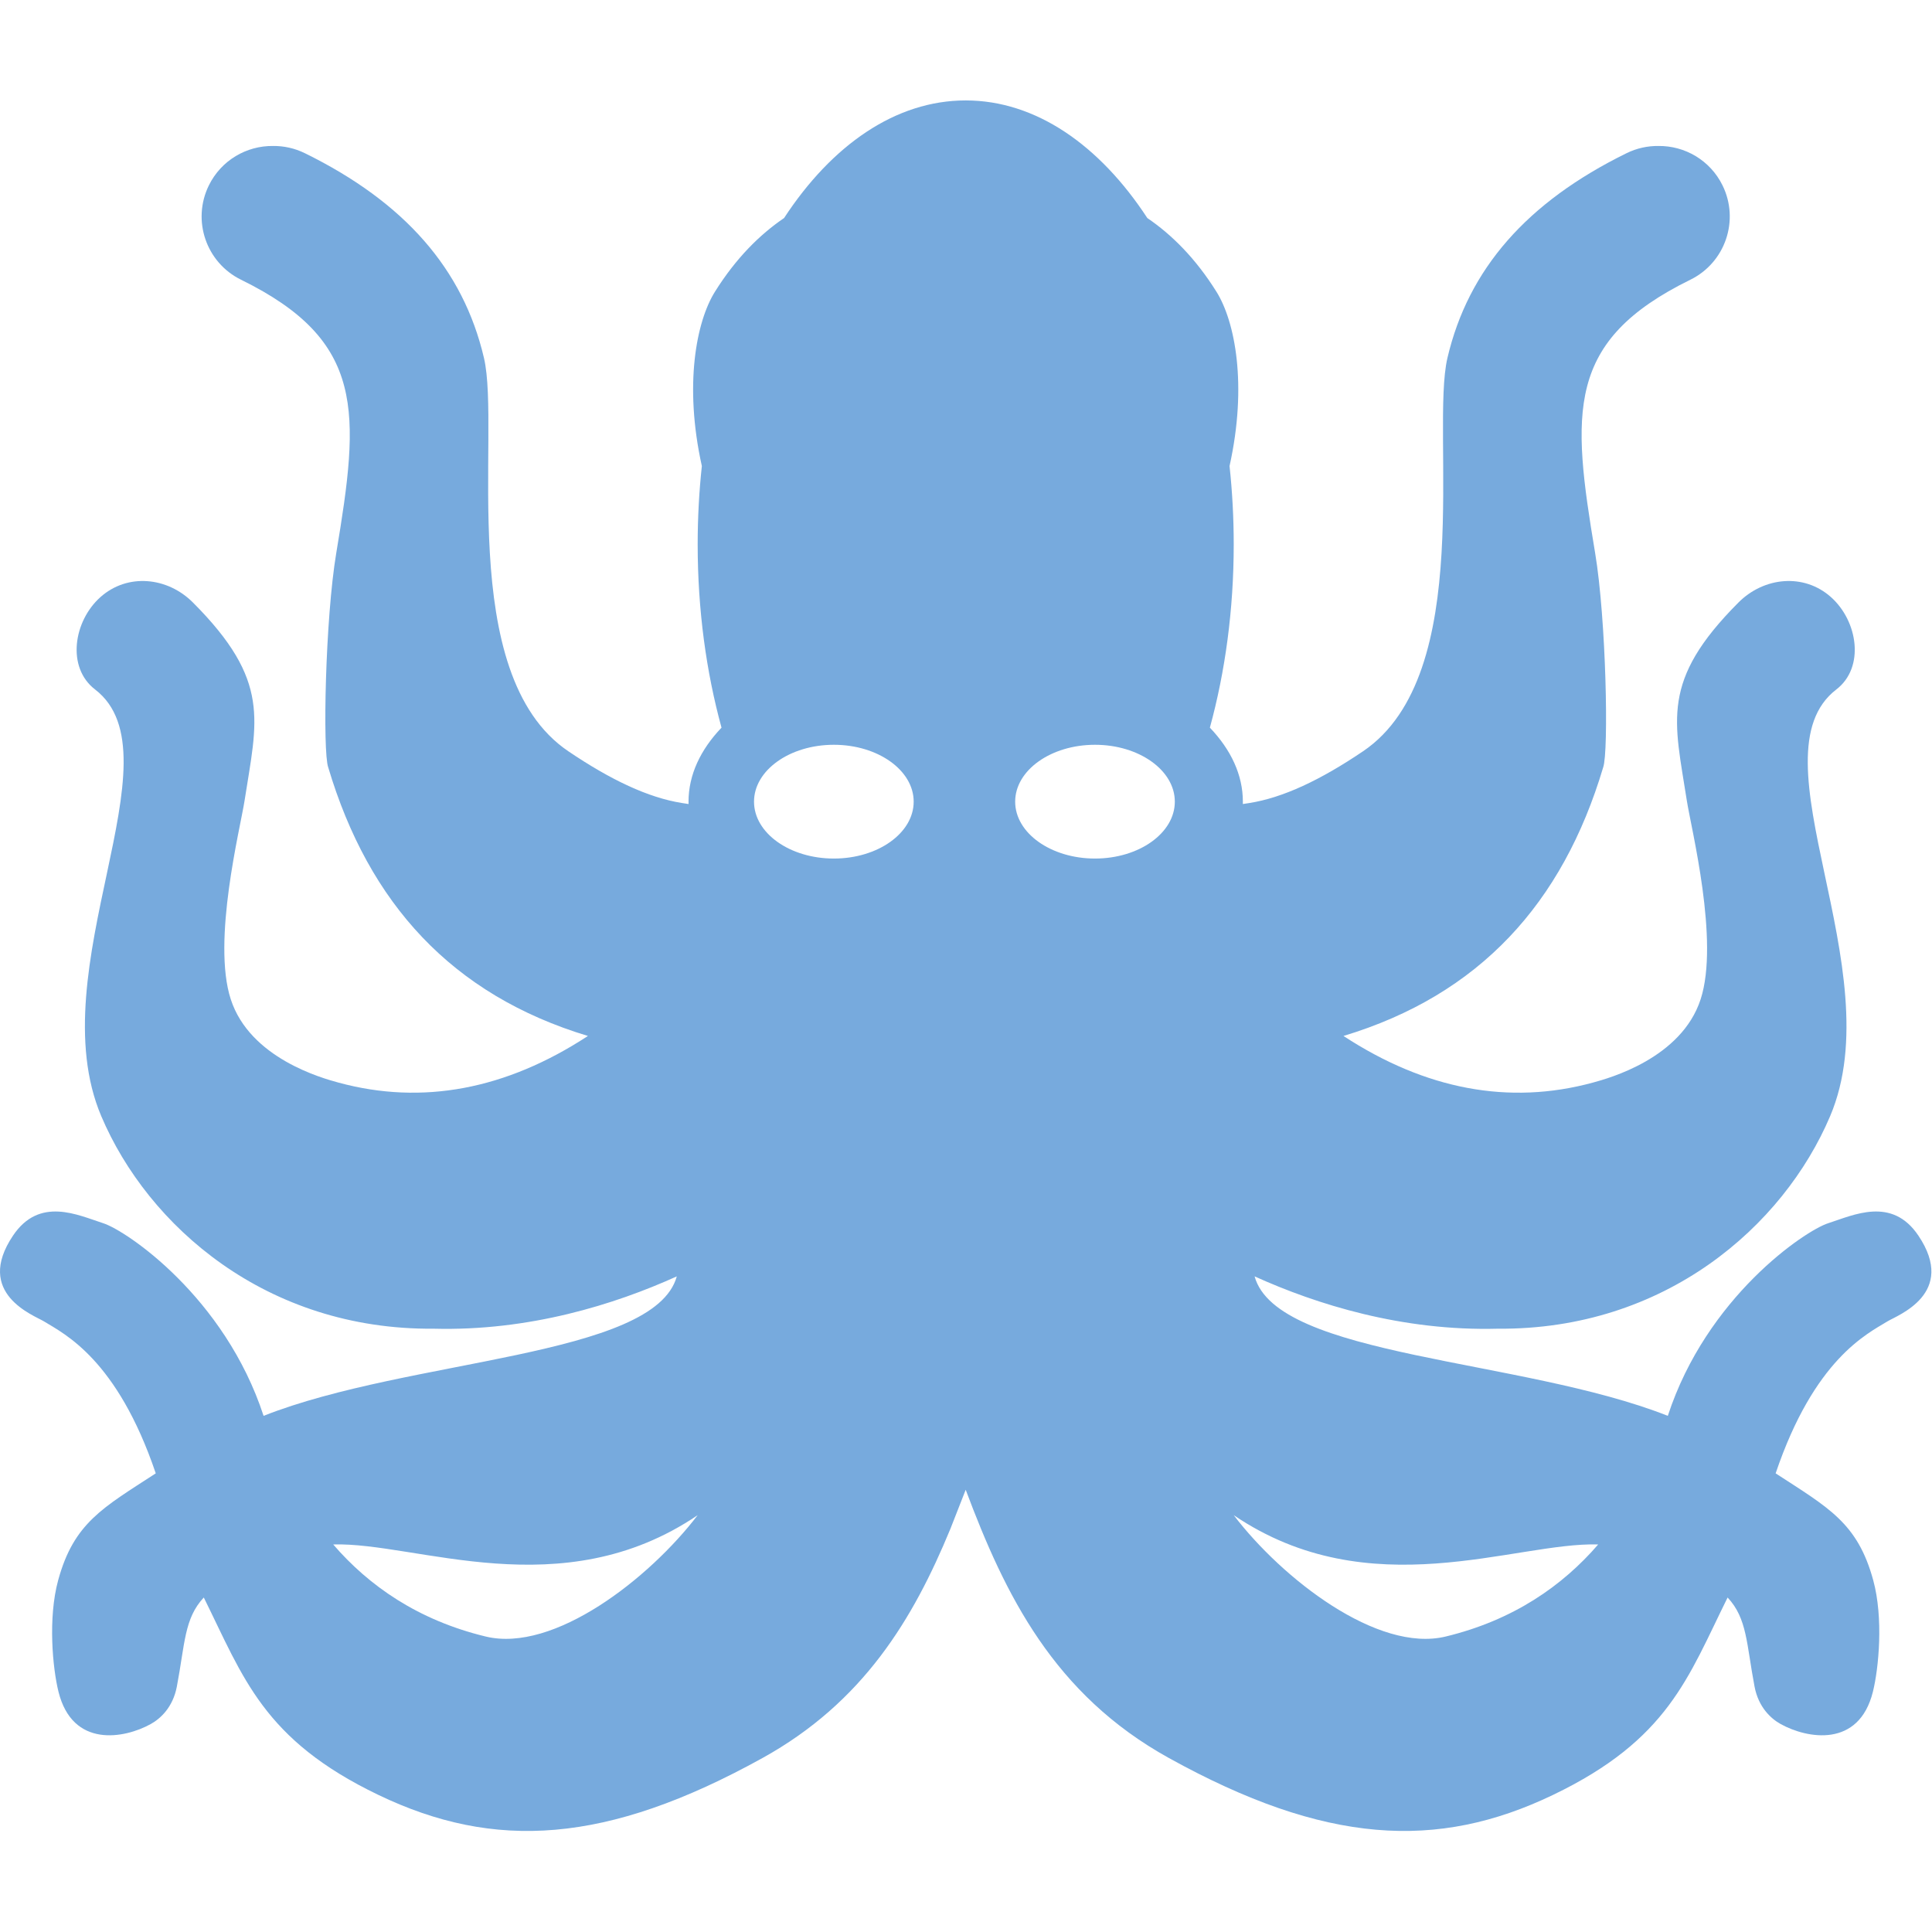
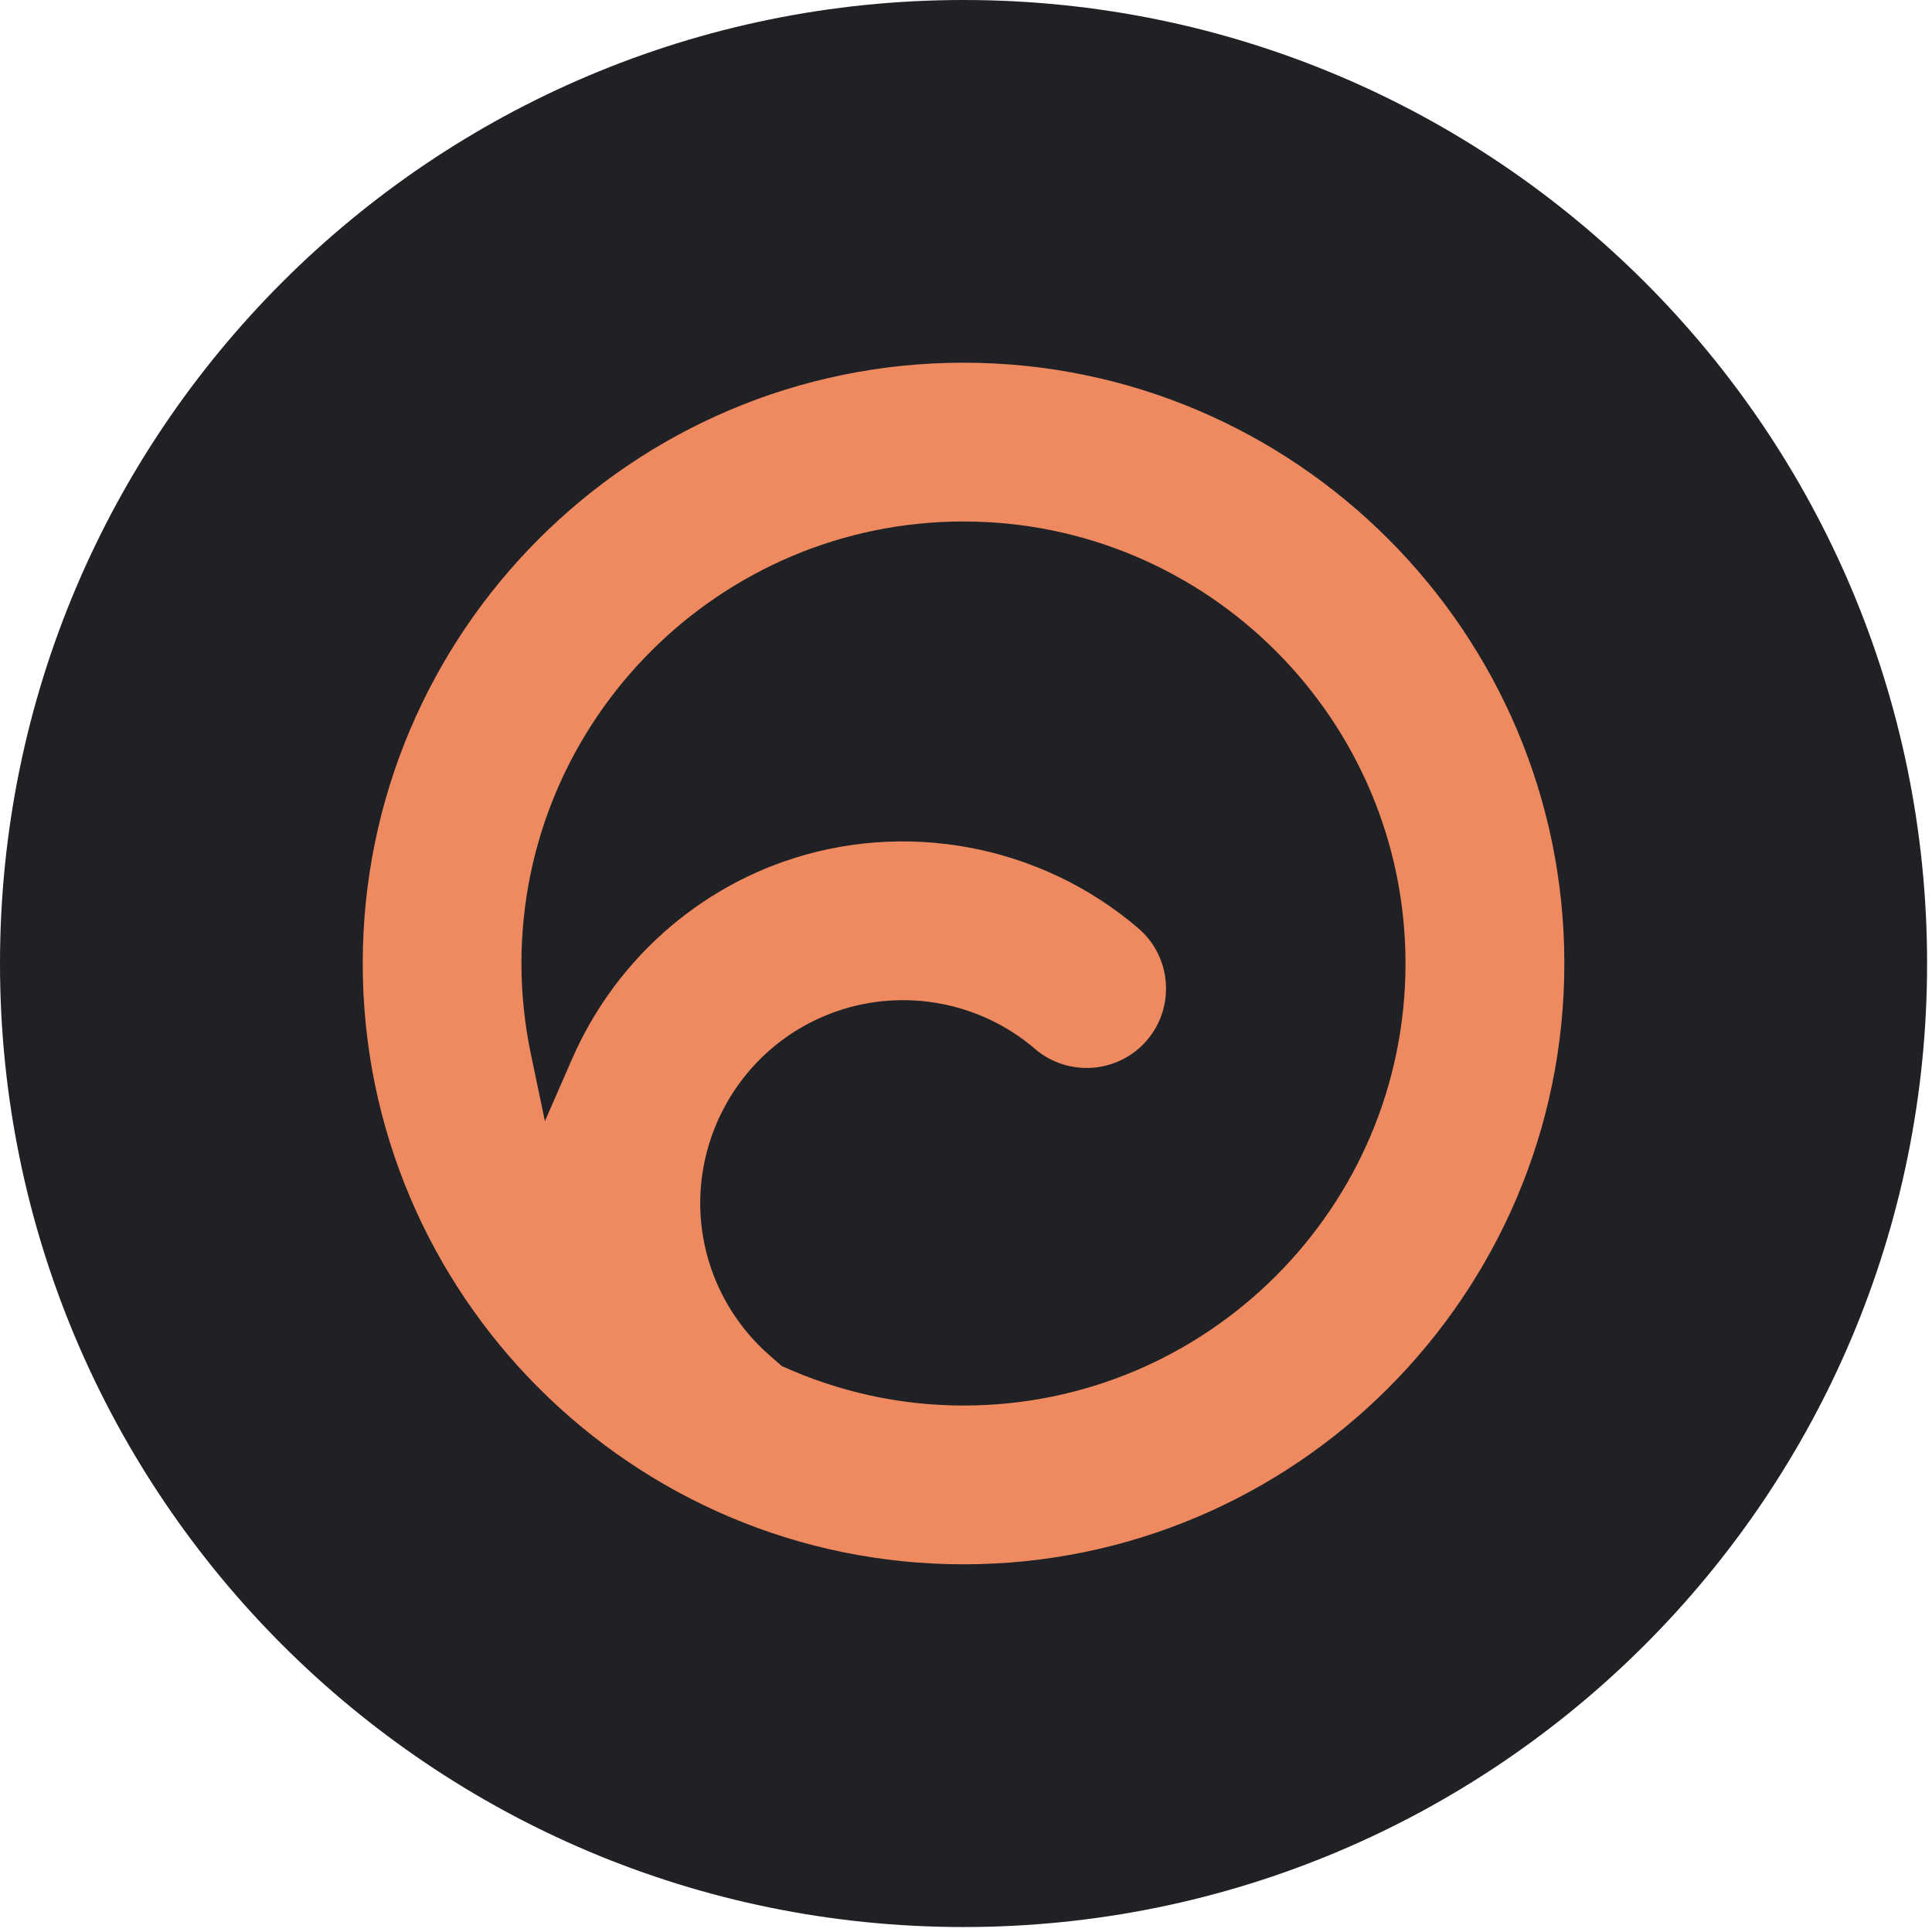
- <svg xmlns="http://www.w3.org/2000/svg" width="100%" height="100%" viewBox="0 0 2134 2134" version="1.1" xml:space="preserve" style="fill-rule:evenodd;clip-rule:evenodd;stroke-linejoin:round;stroke-miterlimit:2;">
+ <svg xmlns="http://www.w3.org/2000/svg" width="100%" height="100%" viewBox="0 0 141 141" version="1.1" xml:space="preserve" style="fill-rule:evenodd;clip-rule:evenodd;stroke-linejoin:round;stroke-miterlimit:2;">
  <g>
-     <g id="Final">
-       <path d="M866.057,240.829c52.769,-80.629 123.244,-129.9 200.61,-129.9c77.366,0 147.84,49.271 200.61,129.9c26.985,18.356 53.286,44.501 76.371,81.416c20.466,32.727 34.356,102.798 14.454,192.523c3.028,28.096 4.61,57.047 4.61,86.606c0,72.137 -9.421,140.658 -26.334,202.359c23.246,24.345 36.438,52.183 36.438,81.746c0,0.877 -0.012,1.753 -0.036,2.615c2.296,-0.345 4.617,-0.702 6.977,-1.071c37.433,-5.857 78.982,-25.536 125.875,-57.25c125.815,-85.09 74.13,-353.24 93.146,-434.433c22.967,-98.061 87.671,-172.024 197.81,-226.115c11.337,-5.568 23.373,-8.128 35.192,-7.985c29.088,-0.352 57.188,15.694 70.862,43.542c18.954,38.59 3.033,85.232 -35.557,104.19c-137.702,67.623 -131.271,145.687 -105.174,301.841c12.204,73.007 15.116,219.768 8.882,236.79c-44.82,150.271 -136.768,251.332 -286.859,296.675c90.586,59.262 182.987,76.611 275.392,51.545c17.919,-4.86 97.888,-26.792 119.116,-92.071c20.941,-64.393 -10.522,-188.919 -15.231,-219.302c-13.757,-88.781 -29.521,-132.243 57.032,-218.968c28.211,-28.266 72.232,-32.544 102.079,-6.016c29.85,26.529 37.695,77.764 6.016,102.079c-95.229,73.092 62.055,309.014 -6.872,471.351c-51.648,121.648 -182.564,236.245 -367.005,234.728c-105.987,2.816 -200.315,-26.863 -268.688,-57.791c24.764,89.774 295.3,90.39 456.418,154.05c42.935,-131.464 151.624,-204.546 177.021,-212.724c28.157,-9.065 70.495,-29.872 99.727,13.607c43.04,64.017 -23.115,88.059 -33.963,94.663c-23.043,14.031 -81.026,42.001 -123.688,167.972c58.285,37.949 90.478,54.554 107.8,118.056c11.444,41.954 6.051,97.304 -0.334,123.083c-15.51,62.622 -72.896,51.864 -101.927,35.758c-10.832,-6.01 -24.478,-18.568 -28.817,-41.291c-9.016,-47.213 -8.043,-75.282 -29.775,-98.473c-43.822,88.492 -65.543,156.959 -192.891,218.07c-127.907,61.381 -251.677,54.74 -424.244,-40.785c-127.08,-70.345 -180.812,-179.828 -224.433,-296.285l-16.956,43.281c-41.245,99.935 -96.282,191.452 -207.478,253.004c-172.567,95.525 -296.336,102.166 -424.244,40.785c-127.347,-61.111 -149.068,-129.578 -192.891,-218.07c-21.732,23.191 -20.759,51.26 -29.775,98.473c-4.339,22.723 -17.984,35.281 -28.817,41.291c-29.03,16.106 -86.417,26.864 -101.927,-35.758c-6.384,-25.779 -11.778,-81.129 -0.334,-123.083c17.322,-63.502 49.516,-80.107 107.801,-118.056c-42.663,-125.971 -100.646,-153.941 -123.689,-167.972c-10.848,-6.604 -77.003,-30.646 -33.963,-94.663c29.232,-43.479 71.57,-22.672 99.727,-13.607c25.397,8.178 134.087,81.26 177.021,212.724c161.118,-63.66 431.654,-64.276 456.419,-154.05c-68.374,30.928 -162.702,60.607 -268.689,57.791c-184.441,1.517 -315.356,-113.08 -367.005,-234.728c-68.927,-162.337 88.357,-398.259 -6.872,-471.351c-31.679,-24.315 -23.834,-75.55 6.017,-102.079c29.846,-26.528 73.868,-22.25 102.078,6.016c86.554,86.725 70.79,130.187 57.032,218.968c-4.708,30.383 -36.171,154.909 -15.231,219.302c21.229,65.279 101.198,87.211 119.116,92.071c92.405,25.066 184.806,7.717 275.392,-51.545c-150.09,-45.343 -242.039,-146.404 -286.858,-296.675c-6.234,-17.022 -3.323,-163.783 8.881,-236.79c26.097,-156.154 32.528,-234.218 -105.174,-301.841c-38.59,-18.958 -54.51,-65.6 -35.557,-104.19c13.675,-27.848 41.774,-43.894 70.862,-43.542c11.819,-0.143 23.856,2.417 35.192,7.985c110.14,54.091 174.843,128.054 197.81,226.115c19.017,81.193 -32.669,349.343 93.147,434.433c46.893,31.714 88.441,51.393 125.874,57.25c2.361,0.369 4.682,0.726 6.977,1.071c-0.024,-0.862 -0.035,-1.738 -0.035,-2.615c0,-29.563 13.191,-57.401 36.438,-81.746c-16.913,-61.701 -26.335,-130.222 -26.335,-202.359c0,-29.559 1.582,-58.51 4.61,-86.606c-19.902,-89.725 -6.011,-159.796 14.454,-192.523c23.087,-36.917 49.389,-63.063 76.372,-81.416Zm730.794,1566.81c74.796,-18.065 129.113,-56.098 168.445,-101.71c-91.885,-2.769 -252.097,69.664 -402.584,-32.34c53.584,70.184 158.811,152.245 234.139,134.05Zm-1060.37,0c-74.797,-18.065 -129.114,-56.098 -168.446,-101.71c91.886,-2.769 252.097,69.664 402.584,-32.34c-53.584,70.184 -158.81,152.245 -234.138,134.05Zm384.552,-984.99c48.666,0 88.176,28.154 88.176,62.833c0,34.679 -39.51,62.833 -88.176,62.833c-48.666,0 -88.177,-28.154 -88.177,-62.833c0,-34.679 39.511,-62.833 88.177,-62.833Zm288.45,0c48.666,0 88.177,28.154 88.177,62.833c0,34.679 -39.511,62.833 -88.177,62.833c-48.666,0 -88.176,-28.154 -88.176,-62.833c0,-34.679 39.51,-62.833 88.176,-62.833Z" style="fill:#77aadd;" />
-     </g>
+     <path d="M140.642,70.317c0,38.837 -31.488,70.321 -70.321,70.321c-38.833,0 -70.321,-31.484 -70.321,-70.321c0,-38.838 31.488,-70.317 70.321,-70.317c38.833,0 70.321,31.479 70.321,70.317" style="fill:#1f2124;fill-rule:nonzero;" />
+     <path d="M38.747,76.945l1.021,4.875l1.995,-4.562c2.942,-6.734 8.563,-11.967 15.425,-14.375c8.859,-3.105 18.771,-1.23 25.896,4.87c2.421,2.08 2.7,5.746 0.617,8.171c-2.079,2.425 -5.746,2.7 -8.167,0.625c-3.975,-3.412 -9.525,-4.471 -14.512,-2.729c-7.696,2.696 -11.775,11.142 -9.096,18.833c0.85,2.417 2.308,4.575 4.216,6.242l0.909,0.8c4.221,1.913 8.692,2.883 13.267,2.883c17.791,0 32.258,-14.47 32.258,-32.258c0,-17.787 -14.467,-32.262 -32.258,-32.262c-17.788,0 -32.263,14.475 -32.263,32.262c0,2.196 0.233,4.429 0.692,6.625m31.571,-50.475c24.179,0 43.85,19.671 43.85,43.85c0,24.175 -19.671,43.846 -43.85,43.846c-24.18,0 -43.846,-19.671 -43.846,-43.846c0,-24.179 19.666,-43.85 43.846,-43.85" style="fill:#ef8a60;fill-rule:nonzero;" />
  </g>
</svg>
